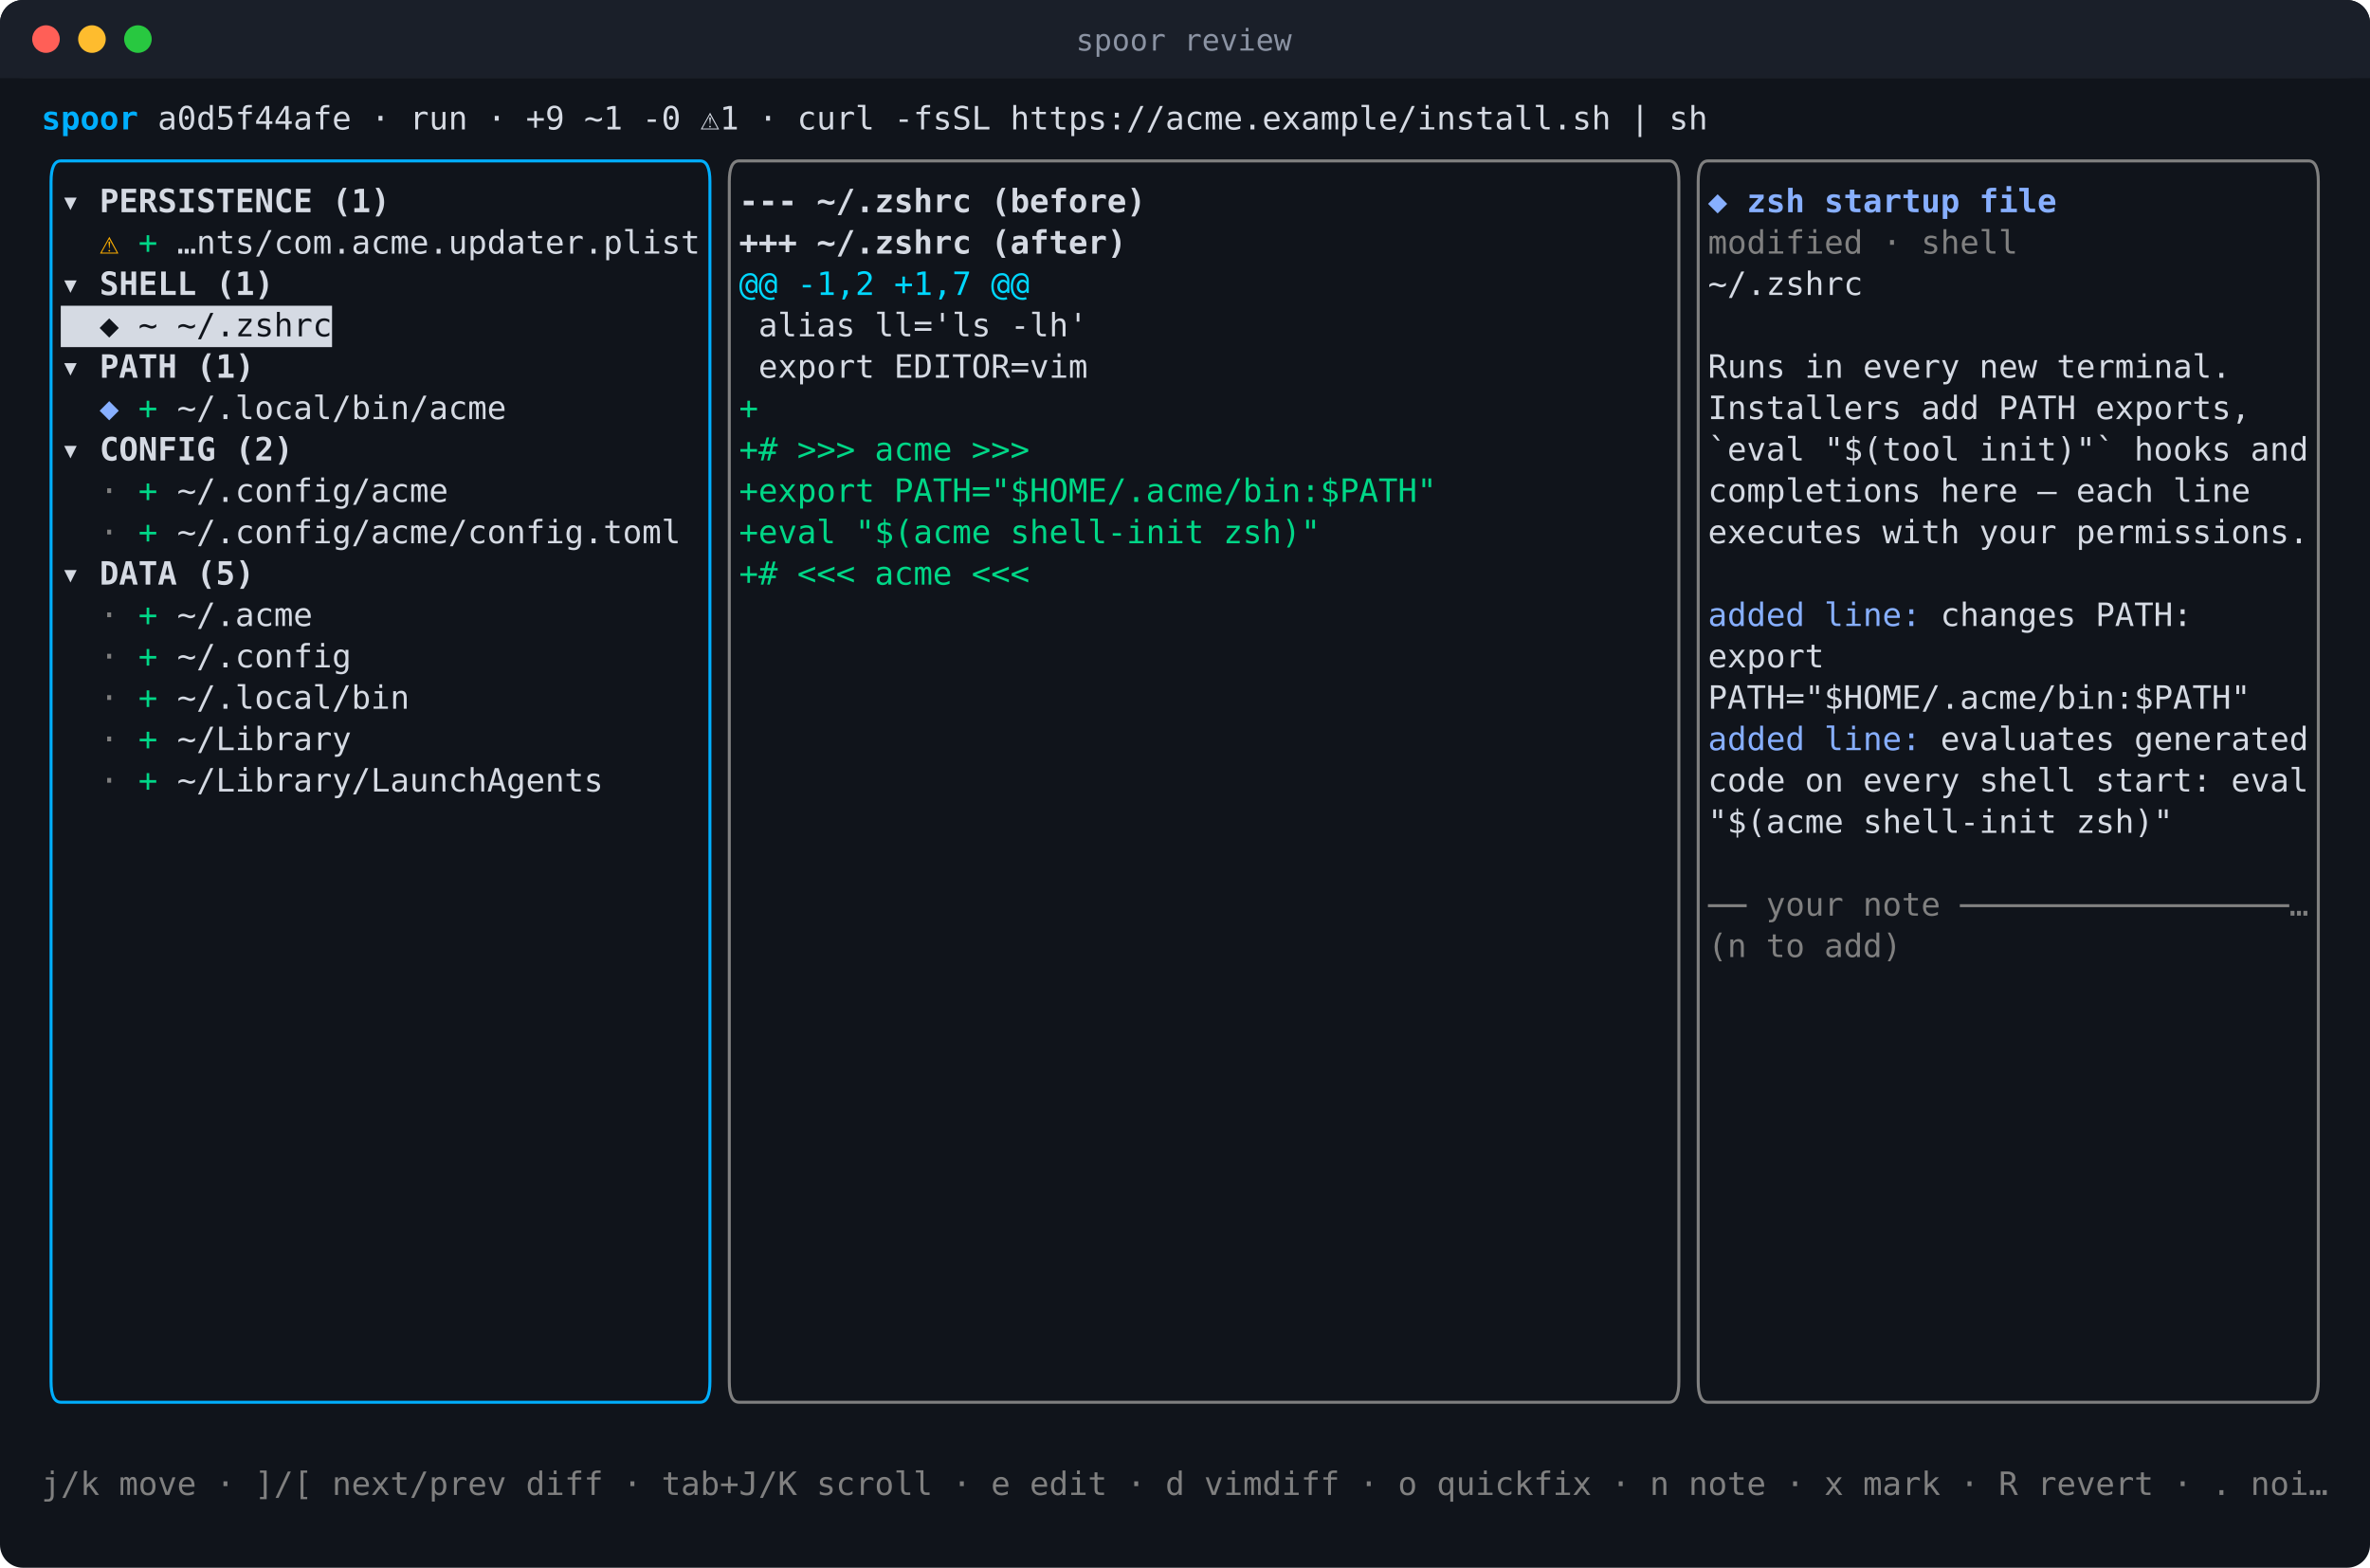
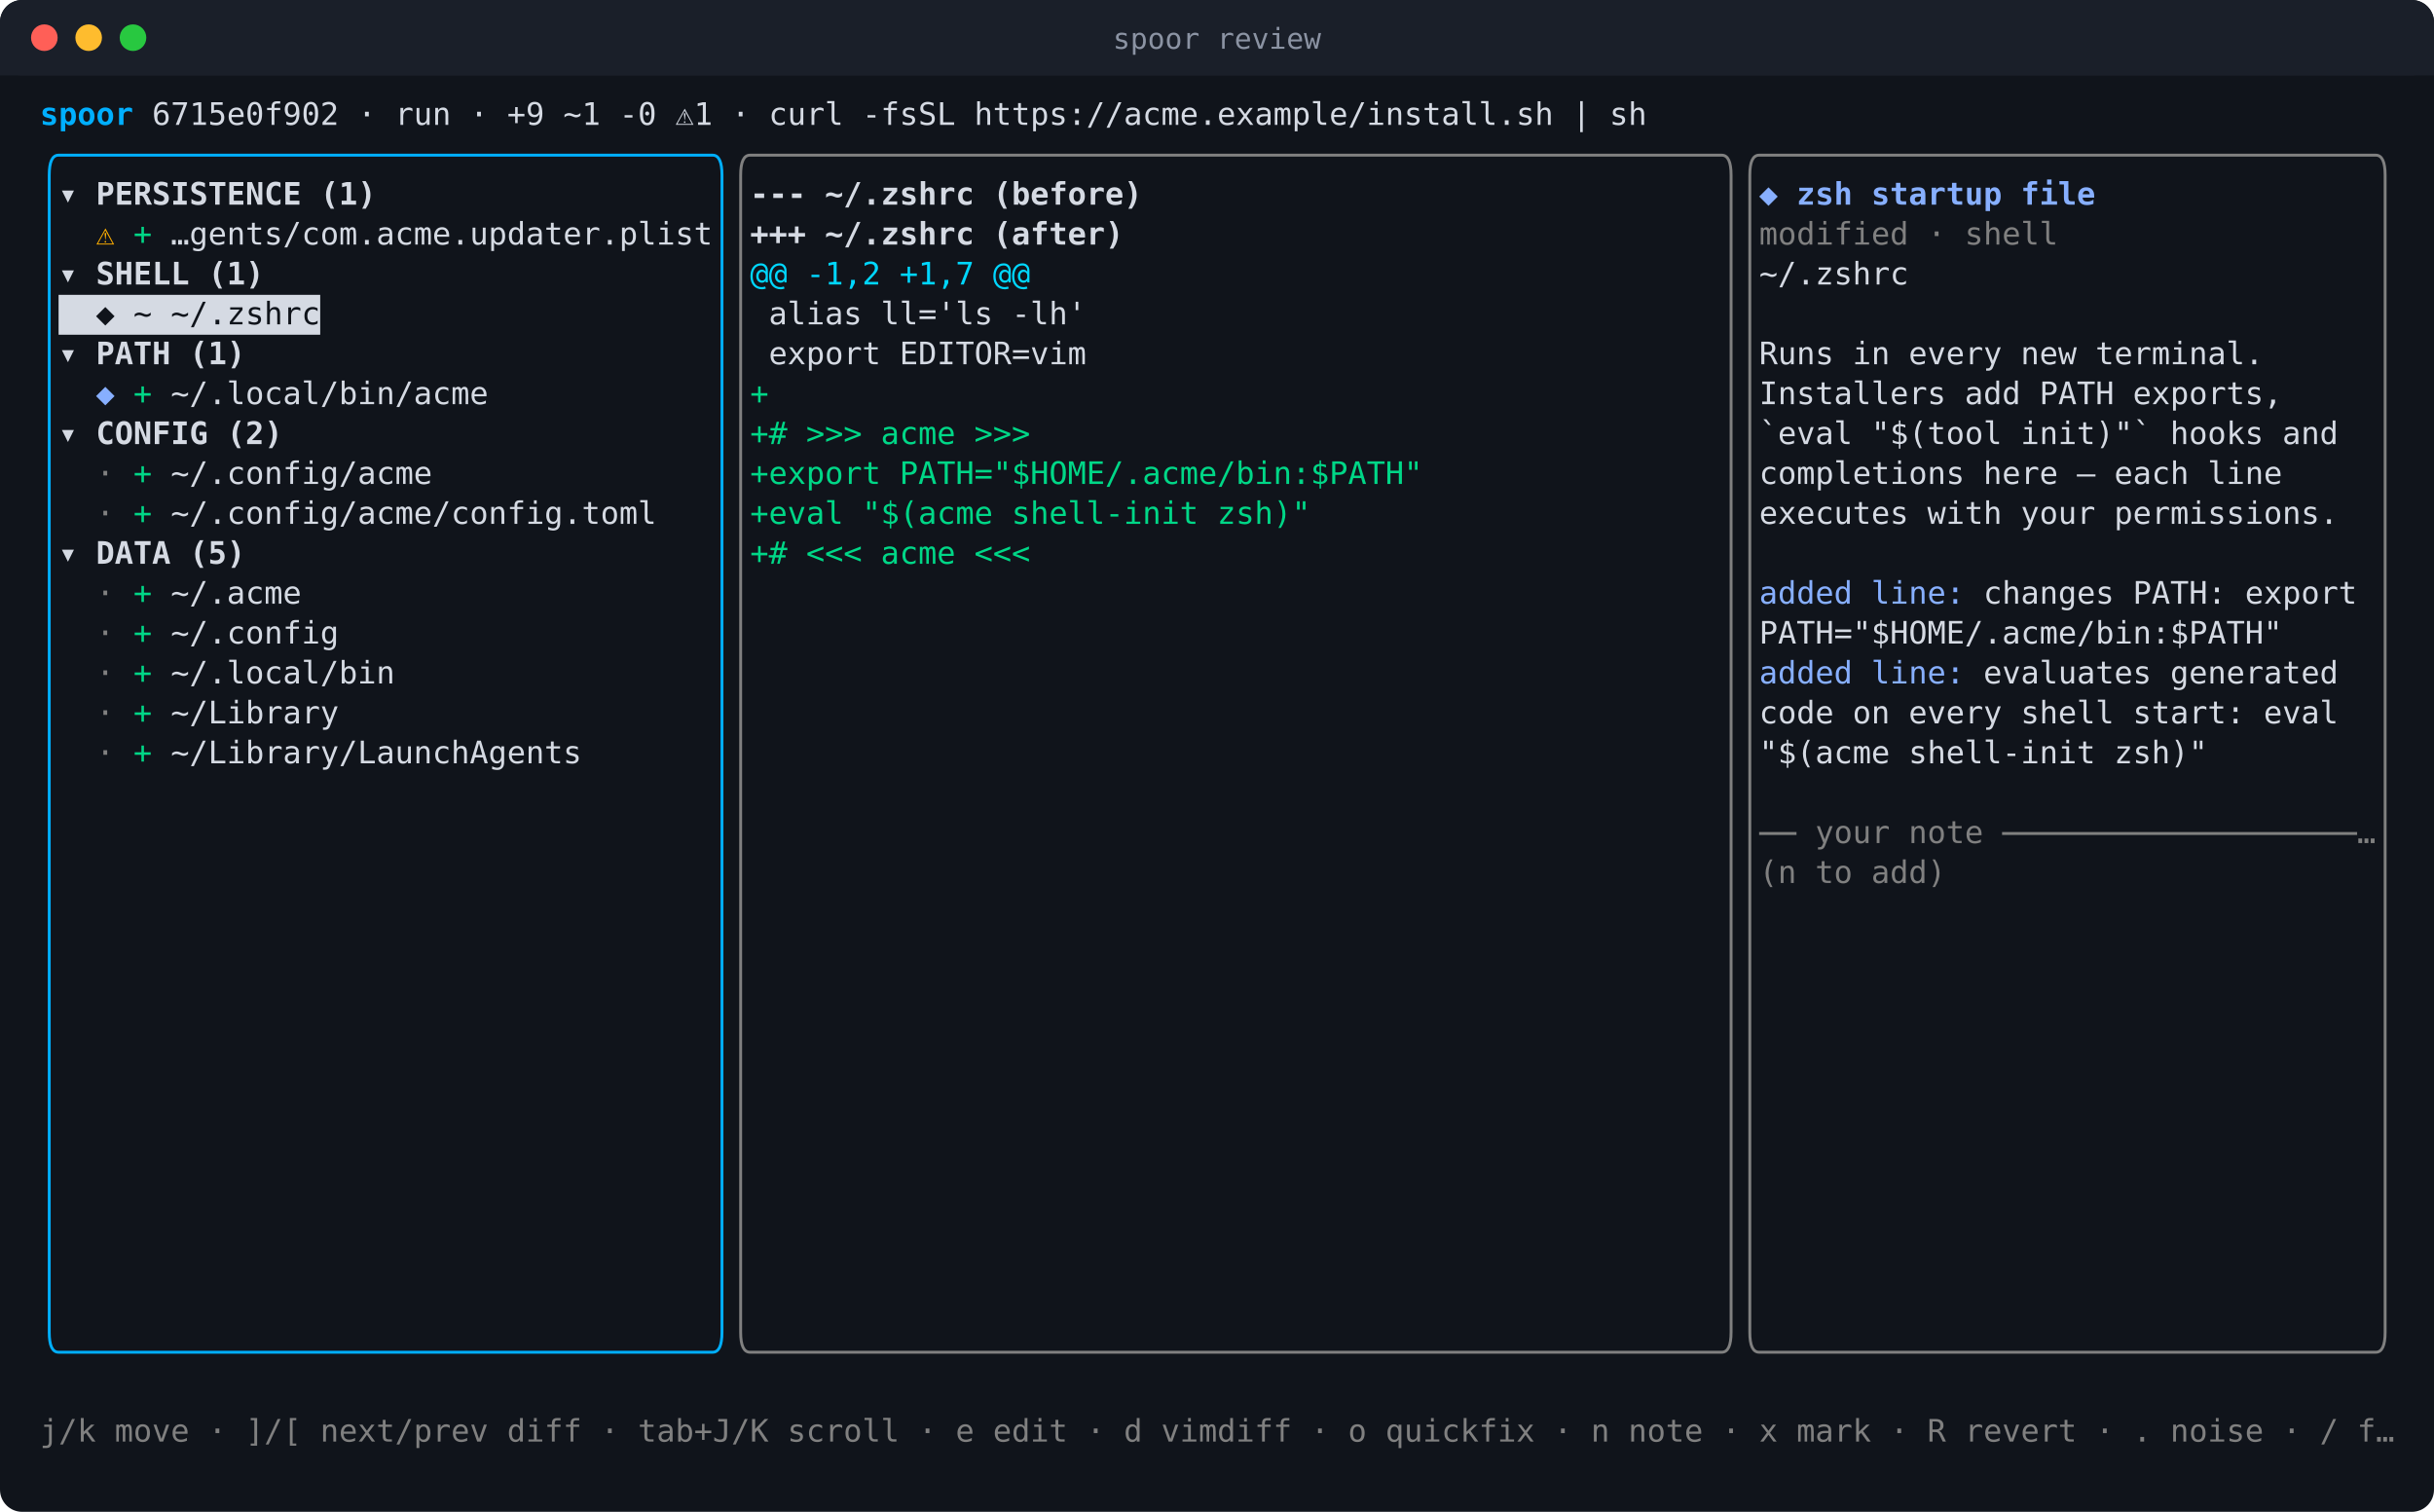
- <svg xmlns="http://www.w3.org/2000/svg" width="1031" height="682" viewBox="0 0 1031 682" font-family="'SF Mono', Menlo, Consolas, 'DejaVu Sans Mono', 'Liberation Mono', monospace" font-size="14">
-   <rect width="1031" height="682" rx="10" fill="#10141b" />
-   <rect width="1031" height="34" rx="10" fill="#1a1f29" />
-   <rect y="24" width="1031" height="10" fill="#1a1f29" />
+ <svg xmlns="http://www.w3.org/2000/svg" width="1098" height="682" viewBox="0 0 1098 682" font-family="'SF Mono', Menlo, Consolas, 'DejaVu Sans Mono', 'Liberation Mono', monospace" font-size="14">
+   <rect width="1098" height="682" rx="10" fill="#10141b" />
+   <rect width="1098" height="34" rx="10" fill="#1a1f29" />
+   <rect y="24" width="1098" height="10" fill="#1a1f29" />
  <circle cx="20" cy="17" r="6" fill="#ff5f57" />
  <circle cx="40" cy="17" r="6" fill="#febc2e" />
  <circle cx="60" cy="17" r="6" fill="#28c840" />
-   <text x="515" y="22" fill="#8b93a3" text-anchor="middle" font-size="13">spoor review</text>
+   <text x="549" y="22" fill="#8b93a3" text-anchor="middle" font-size="13">spoor review</text>
  <text x="18.00" y="56.32" fill="#00afff" font-weight="700" xml:space="preserve">spoor</text>
-   <text x="60.15" y="56.32" fill="#d5dae3" xml:space="preserve"> a0d5f44afe </text>
+   <text x="60.15" y="56.32" fill="#d5dae3" xml:space="preserve"> 6715e0f902 </text>
  <text x="161.31" y="56.32" fill="#d5dae3" textLength="8.43" lengthAdjust="spacingAndGlyphs" xml:space="preserve">·</text>
  <text x="169.74" y="56.32" fill="#d5dae3" xml:space="preserve"> run </text>
  <text x="211.89" y="56.32" fill="#d5dae3" textLength="8.43" lengthAdjust="spacingAndGlyphs" xml:space="preserve">·</text>
  <text x="220.32" y="56.32" fill="#d5dae3" xml:space="preserve"> +9 ~1 -0 </text>
  <text x="304.62" y="56.32" fill="#d5dae3" textLength="8.43" lengthAdjust="spacingAndGlyphs" xml:space="preserve">⚠</text>
  <text x="313.05" y="56.32" fill="#d5dae3" xml:space="preserve">1 </text>
  <text x="329.91" y="56.32" fill="#d5dae3" textLength="8.43" lengthAdjust="spacingAndGlyphs" xml:space="preserve">·</text>
  <text x="338.34" y="56.32" fill="#d5dae3" xml:space="preserve"> curl -fsSL https://acme.example/install.sh | sh</text>
  <text x="26.43" y="92.32" fill="#d5dae3" font-weight="700" textLength="8.43" lengthAdjust="spacingAndGlyphs" xml:space="preserve">▾</text>
  <text x="34.86" y="92.32" fill="#d5dae3" font-weight="700" xml:space="preserve"> PERSISTENCE (1)</text>
-   <text x="321.48" y="92.32" fill="#d5dae3" font-weight="700" xml:space="preserve">--- ~/.zshrc (before)</text>
-   <text x="742.98" y="92.32" fill="#87afff" font-weight="700" textLength="8.43" lengthAdjust="spacingAndGlyphs" xml:space="preserve">◆</text>
-   <text x="751.41" y="92.32" fill="#87afff" font-weight="700" xml:space="preserve"> zsh startup file</text>
+   <text x="338.34" y="92.32" fill="#d5dae3" font-weight="700" xml:space="preserve">--- ~/.zshrc (before)</text>
+   <text x="793.56" y="92.32" fill="#87afff" font-weight="700" textLength="8.43" lengthAdjust="spacingAndGlyphs" xml:space="preserve">◆</text>
+   <text x="801.99" y="92.32" fill="#87afff" font-weight="700" xml:space="preserve"> zsh startup file</text>
  <text x="43.29" y="110.32" fill="#ffaf00" textLength="8.43" lengthAdjust="spacingAndGlyphs" xml:space="preserve">⚠</text>
  <text x="60.15" y="110.32" fill="#00d787" xml:space="preserve">+</text>
  <text x="77.01" y="110.32" fill="#d5dae3" textLength="8.43" lengthAdjust="spacingAndGlyphs" xml:space="preserve">…</text>
-   <text x="85.44" y="110.32" fill="#d5dae3" xml:space="preserve">nts/com.acme.updater.plist</text>
-   <text x="321.48" y="110.32" fill="#d5dae3" font-weight="700" xml:space="preserve">+++ ~/.zshrc (after)</text>
-   <text x="742.98" y="110.32" fill="#808080" xml:space="preserve">modified </text>
-   <text x="818.85" y="110.32" fill="#808080" textLength="8.43" lengthAdjust="spacingAndGlyphs" xml:space="preserve">·</text>
-   <text x="827.28" y="110.32" fill="#808080" xml:space="preserve"> shell</text>
+   <text x="85.44" y="110.32" fill="#d5dae3" xml:space="preserve">gents/com.acme.updater.plist</text>
+   <text x="338.34" y="110.32" fill="#d5dae3" font-weight="700" xml:space="preserve">+++ ~/.zshrc (after)</text>
+   <text x="793.56" y="110.32" fill="#808080" xml:space="preserve">modified </text>
+   <text x="869.43" y="110.32" fill="#808080" textLength="8.43" lengthAdjust="spacingAndGlyphs" xml:space="preserve">·</text>
+   <text x="877.86" y="110.32" fill="#808080" xml:space="preserve"> shell</text>
  <text x="26.43" y="128.32" fill="#d5dae3" font-weight="700" textLength="8.43" lengthAdjust="spacingAndGlyphs" xml:space="preserve">▾</text>
  <text x="34.86" y="128.32" fill="#d5dae3" font-weight="700" xml:space="preserve"> SHELL (1)</text>
-   <text x="321.48" y="128.32" fill="#00d7ff" xml:space="preserve">@@ -1,2 +1,7 @@</text>
-   <text x="742.98" y="128.32" fill="#d5dae3" xml:space="preserve">~/.zshrc                       </text>
+   <text x="338.34" y="128.32" fill="#00d7ff" xml:space="preserve">@@ -1,2 +1,7 @@</text>
+   <text x="793.56" y="128.32" fill="#d5dae3" xml:space="preserve">~/.zshrc                         </text>
  <rect x="26.43" y="133.00" width="118.02" height="18" fill="#d5dae3" />
  <text x="43.29" y="146.32" fill="#10141b" textLength="8.43" lengthAdjust="spacingAndGlyphs" xml:space="preserve">◆</text>
  <text x="51.72" y="146.32" fill="#10141b" xml:space="preserve"> ~ ~/.zshrc</text>
-   <text x="321.48" y="146.32" fill="#d5dae3" xml:space="preserve"> alias ll='ls -lh'                              </text>
+   <text x="338.34" y="146.32" fill="#d5dae3" xml:space="preserve"> alias ll='ls -lh'                                  </text>
  <text x="26.43" y="164.32" fill="#d5dae3" font-weight="700" textLength="8.43" lengthAdjust="spacingAndGlyphs" xml:space="preserve">▾</text>
  <text x="34.86" y="164.32" fill="#d5dae3" font-weight="700" xml:space="preserve"> PATH (1)</text>
-   <text x="321.48" y="164.32" fill="#d5dae3" xml:space="preserve"> export EDITOR=vim                              </text>
-   <text x="742.98" y="164.32" fill="#d5dae3" xml:space="preserve">Runs in every new terminal.    </text>
+   <text x="338.34" y="164.32" fill="#d5dae3" xml:space="preserve"> export EDITOR=vim                                  </text>
+   <text x="793.56" y="164.32" fill="#d5dae3" xml:space="preserve">Runs in every new terminal.      </text>
  <text x="43.29" y="182.32" fill="#87afff" textLength="8.43" lengthAdjust="spacingAndGlyphs" xml:space="preserve">◆</text>
  <text x="60.15" y="182.32" fill="#00d787" xml:space="preserve">+</text>
-   <text x="68.58" y="182.32" fill="#d5dae3" xml:space="preserve"> ~/.local/bin/acme          </text>
-   <text x="321.48" y="182.32" fill="#00d787" xml:space="preserve">+</text>
-   <text x="742.98" y="182.32" fill="#d5dae3" xml:space="preserve">Installers add PATH exports,   </text>
+   <text x="68.58" y="182.32" fill="#d5dae3" xml:space="preserve"> ~/.local/bin/acme            </text>
+   <text x="338.34" y="182.32" fill="#00d787" xml:space="preserve">+</text>
+   <text x="793.56" y="182.32" fill="#d5dae3" xml:space="preserve">Installers add PATH exports,     </text>
  <text x="26.43" y="200.32" fill="#d5dae3" font-weight="700" textLength="8.43" lengthAdjust="spacingAndGlyphs" xml:space="preserve">▾</text>
  <text x="34.86" y="200.32" fill="#d5dae3" font-weight="700" xml:space="preserve"> CONFIG (2)</text>
-   <text x="321.48" y="200.32" fill="#00d787" xml:space="preserve">+# &gt;&gt;&gt; acme &gt;&gt;&gt;</text>
-   <text x="742.98" y="200.32" fill="#d5dae3" xml:space="preserve">`eval "$(tool init)"` hooks and</text>
+   <text x="338.34" y="200.32" fill="#00d787" xml:space="preserve">+# &gt;&gt;&gt; acme &gt;&gt;&gt;</text>
+   <text x="793.56" y="200.32" fill="#d5dae3" xml:space="preserve">`eval "$(tool init)"` hooks and  </text>
  <text x="43.29" y="218.32" fill="#808080" textLength="8.43" lengthAdjust="spacingAndGlyphs" xml:space="preserve">·</text>
  <text x="60.15" y="218.32" fill="#00d787" xml:space="preserve">+</text>
-   <text x="68.58" y="218.32" fill="#d5dae3" xml:space="preserve"> ~/.config/acme             </text>
-   <text x="321.48" y="218.32" fill="#00d787" xml:space="preserve">+export PATH="$HOME/.acme/bin:$PATH"</text>
-   <text x="742.98" y="218.32" fill="#d5dae3" xml:space="preserve">completions here </text>
-   <text x="886.29" y="218.32" fill="#d5dae3" textLength="8.43" lengthAdjust="spacingAndGlyphs" xml:space="preserve">—</text>
-   <text x="894.72" y="218.32" fill="#d5dae3" xml:space="preserve"> each line   </text>
+   <text x="68.58" y="218.32" fill="#d5dae3" xml:space="preserve"> ~/.config/acme               </text>
+   <text x="338.34" y="218.32" fill="#00d787" xml:space="preserve">+export PATH="$HOME/.acme/bin:$PATH"</text>
+   <text x="793.56" y="218.32" fill="#d5dae3" xml:space="preserve">completions here </text>
+   <text x="936.87" y="218.32" fill="#d5dae3" textLength="8.43" lengthAdjust="spacingAndGlyphs" xml:space="preserve">—</text>
+   <text x="945.30" y="218.32" fill="#d5dae3" xml:space="preserve"> each line     </text>
  <text x="43.29" y="236.32" fill="#808080" textLength="8.43" lengthAdjust="spacingAndGlyphs" xml:space="preserve">·</text>
  <text x="60.15" y="236.32" fill="#00d787" xml:space="preserve">+</text>
-   <text x="68.58" y="236.32" fill="#d5dae3" xml:space="preserve"> ~/.config/acme/config.toml </text>
-   <text x="321.48" y="236.32" fill="#00d787" xml:space="preserve">+eval "$(acme shell-init zsh)"</text>
-   <text x="742.98" y="236.32" fill="#d5dae3" xml:space="preserve">executes with your permissions.</text>
+   <text x="68.58" y="236.32" fill="#d5dae3" xml:space="preserve"> ~/.config/acme/config.toml   </text>
+   <text x="338.34" y="236.32" fill="#00d787" xml:space="preserve">+eval "$(acme shell-init zsh)"</text>
+   <text x="793.56" y="236.32" fill="#d5dae3" xml:space="preserve">executes with your permissions.  </text>
  <text x="26.43" y="254.32" fill="#d5dae3" font-weight="700" textLength="8.43" lengthAdjust="spacingAndGlyphs" xml:space="preserve">▾</text>
  <text x="34.86" y="254.32" fill="#d5dae3" font-weight="700" xml:space="preserve"> DATA (5)</text>
-   <text x="321.48" y="254.32" fill="#00d787" xml:space="preserve">+# &lt;&lt;&lt; acme &lt;&lt;&lt;</text>
+   <text x="338.34" y="254.32" fill="#00d787" xml:space="preserve">+# &lt;&lt;&lt; acme &lt;&lt;&lt;</text>
  <text x="43.29" y="272.32" fill="#808080" textLength="8.43" lengthAdjust="spacingAndGlyphs" xml:space="preserve">·</text>
  <text x="60.15" y="272.32" fill="#00d787" xml:space="preserve">+</text>
-   <text x="68.58" y="272.32" fill="#d5dae3" xml:space="preserve"> ~/.acme                    </text>
-   <text x="742.98" y="272.32" fill="#87afff" xml:space="preserve">added line:</text>
-   <text x="835.71" y="272.32" fill="#d5dae3" xml:space="preserve"> changes PATH:      </text>
+   <text x="68.58" y="272.32" fill="#d5dae3" xml:space="preserve"> ~/.acme                      </text>
+   <text x="793.56" y="272.32" fill="#87afff" xml:space="preserve">added line:</text>
+   <text x="886.29" y="272.32" fill="#d5dae3" xml:space="preserve"> changes PATH: export </text>
  <text x="43.29" y="290.32" fill="#808080" textLength="8.43" lengthAdjust="spacingAndGlyphs" xml:space="preserve">·</text>
  <text x="60.15" y="290.32" fill="#00d787" xml:space="preserve">+</text>
-   <text x="68.58" y="290.32" fill="#d5dae3" xml:space="preserve"> ~/.config                  </text>
-   <text x="742.98" y="290.32" fill="#d5dae3" xml:space="preserve">export                         </text>
+   <text x="68.58" y="290.32" fill="#d5dae3" xml:space="preserve"> ~/.config                    </text>
+   <text x="793.56" y="290.32" fill="#d5dae3" xml:space="preserve">PATH="$HOME/.acme/bin:$PATH"     </text>
  <text x="43.29" y="308.32" fill="#808080" textLength="8.43" lengthAdjust="spacingAndGlyphs" xml:space="preserve">·</text>
  <text x="60.15" y="308.32" fill="#00d787" xml:space="preserve">+</text>
-   <text x="68.58" y="308.32" fill="#d5dae3" xml:space="preserve"> ~/.local/bin               </text>
-   <text x="742.98" y="308.32" fill="#d5dae3" xml:space="preserve">PATH="$HOME/.acme/bin:$PATH"   </text>
+   <text x="68.58" y="308.32" fill="#d5dae3" xml:space="preserve"> ~/.local/bin                 </text>
+   <text x="793.56" y="308.32" fill="#87afff" xml:space="preserve">added line:</text>
+   <text x="886.29" y="308.32" fill="#d5dae3" xml:space="preserve"> evaluates generated  </text>
  <text x="43.29" y="326.32" fill="#808080" textLength="8.43" lengthAdjust="spacingAndGlyphs" xml:space="preserve">·</text>
  <text x="60.15" y="326.32" fill="#00d787" xml:space="preserve">+</text>
-   <text x="68.58" y="326.32" fill="#d5dae3" xml:space="preserve"> ~/Library                  </text>
-   <text x="742.98" y="326.32" fill="#87afff" xml:space="preserve">added line:</text>
-   <text x="835.71" y="326.32" fill="#d5dae3" xml:space="preserve"> evaluates generated</text>
+   <text x="68.58" y="326.32" fill="#d5dae3" xml:space="preserve"> ~/Library                    </text>
+   <text x="793.56" y="326.32" fill="#d5dae3" xml:space="preserve">code on every shell start: eval  </text>
  <text x="43.29" y="344.32" fill="#808080" textLength="8.43" lengthAdjust="spacingAndGlyphs" xml:space="preserve">·</text>
  <text x="60.15" y="344.32" fill="#00d787" xml:space="preserve">+</text>
-   <text x="68.58" y="344.32" fill="#d5dae3" xml:space="preserve"> ~/Library/LaunchAgents     </text>
-   <text x="742.98" y="344.32" fill="#d5dae3" xml:space="preserve">code on every shell start: eval</text>
-   <text x="742.98" y="362.32" fill="#d5dae3" xml:space="preserve">"$(acme shell-init zsh)"       </text>
-   <text x="759.84" y="398.32" fill="#808080" xml:space="preserve"> your note </text>
-   <text x="995.88" y="398.32" fill="#808080" textLength="8.43" lengthAdjust="spacingAndGlyphs" xml:space="preserve">…</text>
-   <text x="742.98" y="416.32" fill="#808080" xml:space="preserve">(n to add)</text>
+   <text x="68.58" y="344.32" fill="#d5dae3" xml:space="preserve"> ~/Library/LaunchAgents       </text>
+   <text x="793.56" y="344.32" fill="#d5dae3" xml:space="preserve">"$(acme shell-init zsh)"         </text>
+   <text x="810.42" y="380.32" fill="#808080" xml:space="preserve"> your note </text>
+   <text x="1063.32" y="380.32" fill="#808080" textLength="8.43" lengthAdjust="spacingAndGlyphs" xml:space="preserve">…</text>
+   <text x="793.56" y="398.32" fill="#808080" xml:space="preserve">(n to add)</text>
  <text x="18.00" y="650.32" fill="#808080" xml:space="preserve">j/k move </text>
  <text x="93.87" y="650.32" fill="#808080" textLength="8.43" lengthAdjust="spacingAndGlyphs" xml:space="preserve">·</text>
  <text x="102.30" y="650.32" fill="#808080" xml:space="preserve"> ]/[ next/prev diff </text>
  <text x="270.90" y="650.32" fill="#808080" textLength="8.43" lengthAdjust="spacingAndGlyphs" xml:space="preserve">·</text>
  <text x="279.33" y="650.32" fill="#808080" xml:space="preserve"> tab+J/K scroll </text>
  <text x="414.21" y="650.32" fill="#808080" textLength="8.43" lengthAdjust="spacingAndGlyphs" xml:space="preserve">·</text>
  <text x="422.64" y="650.32" fill="#808080" xml:space="preserve"> e edit </text>
  <text x="490.08" y="650.32" fill="#808080" textLength="8.43" lengthAdjust="spacingAndGlyphs" xml:space="preserve">·</text>
  <text x="498.51" y="650.32" fill="#808080" xml:space="preserve"> d vimdiff </text>
  <text x="591.24" y="650.32" fill="#808080" textLength="8.43" lengthAdjust="spacingAndGlyphs" xml:space="preserve">·</text>
  <text x="599.67" y="650.32" fill="#808080" xml:space="preserve"> o quickfix </text>
  <text x="700.83" y="650.32" fill="#808080" textLength="8.43" lengthAdjust="spacingAndGlyphs" xml:space="preserve">·</text>
  <text x="709.26" y="650.32" fill="#808080" xml:space="preserve"> n note </text>
  <text x="776.70" y="650.32" fill="#808080" textLength="8.43" lengthAdjust="spacingAndGlyphs" xml:space="preserve">·</text>
  <text x="785.13" y="650.32" fill="#808080" xml:space="preserve"> x mark </text>
  <text x="852.57" y="650.32" fill="#808080" textLength="8.43" lengthAdjust="spacingAndGlyphs" xml:space="preserve">·</text>
  <text x="861.00" y="650.32" fill="#808080" xml:space="preserve"> R revert </text>
  <text x="945.30" y="650.32" fill="#808080" textLength="8.43" lengthAdjust="spacingAndGlyphs" xml:space="preserve">·</text>
-   <text x="953.73" y="650.32" fill="#808080" xml:space="preserve"> . noi</text>
-   <text x="1004.31" y="650.32" fill="#808080" textLength="8.43" lengthAdjust="spacingAndGlyphs" xml:space="preserve">…</text>
-   <path d="M26.43 70.00Q22.21 70.00 22.21 79.00M26.43 70.00H34.86M34.86 70.00H43.29M43.29 70.00H51.72M51.72 70.00H60.15M60.15 70.00H68.58M68.58 70.00H77.01M77.01 70.00H85.44M85.44 70.00H93.87M93.87 70.00H102.30M102.30 70.00H110.73M110.73 70.00H119.16M119.16 70.00H127.59M127.59 70.00H136.02M136.02 70.00H144.45M144.45 70.00H152.88M152.88 70.00H161.31M161.31 70.00H169.74M169.74 70.00H178.17M178.17 70.00H186.60M186.60 70.00H195.03M195.03 70.00H203.46M203.46 70.00H211.89M211.89 70.00H220.32M220.32 70.00H228.75M228.75 70.00H237.18M237.18 70.00H245.61M245.61 70.00H254.04M254.04 70.00H262.47M262.47 70.00H270.90M270.90 70.00H279.33M279.33 70.00H287.76M287.76 70.00H296.19M296.19 70.00H304.62M304.62 70.00Q308.83 70.00 308.83 79.00M22.21 79.00V97.00M308.83 79.00V97.00M22.21 97.00V115.00M308.83 97.00V115.00M22.21 115.00V133.00M308.83 115.00V133.00M22.21 133.00V151.00M308.83 133.00V151.00M22.21 151.00V169.00M308.83 151.00V169.00M22.21 169.00V187.00M308.83 169.00V187.00M22.21 187.00V205.00M308.83 187.00V205.00M22.21 205.00V223.00M308.83 205.00V223.00M22.21 223.00V241.00M308.83 223.00V241.00M22.21 241.00V259.00M308.83 241.00V259.00M22.21 259.00V277.00M308.83 259.00V277.00M22.21 277.00V295.00M308.83 277.00V295.00M22.21 295.00V313.00M308.83 295.00V313.00M22.21 313.00V331.00M308.83 313.00V331.00M22.21 331.00V349.00M308.83 331.00V349.00M22.21 349.00V367.00M308.83 349.00V367.00M22.21 367.00V385.00M308.83 367.00V385.00M22.21 385.00V403.00M308.83 385.00V403.00M22.21 403.00V421.00M308.83 403.00V421.00M22.21 421.00V439.00M308.83 421.00V439.00M22.21 439.00V457.00M308.83 439.00V457.00M22.21 457.00V475.00M308.83 457.00V475.00M22.21 475.00V493.00M308.83 475.00V493.00M22.21 493.00V511.00M308.83 493.00V511.00M22.21 511.00V529.00M308.83 511.00V529.00M22.21 529.00V547.00M308.83 529.00V547.00M22.21 547.00V565.00M308.83 547.00V565.00M22.21 565.00V583.00M308.83 565.00V583.00M22.21 583.00V601.00M308.83 583.00V601.00M22.21 601.00Q22.21 610.00 26.43 610.00M26.43 610.00H34.86M34.86 610.00H43.29M43.29 610.00H51.72M51.72 610.00H60.15M60.15 610.00H68.58M68.58 610.00H77.01M77.01 610.00H85.44M85.44 610.00H93.87M93.87 610.00H102.30M102.30 610.00H110.73M110.73 610.00H119.16M119.16 610.00H127.59M127.59 610.00H136.02M136.02 610.00H144.45M144.45 610.00H152.88M152.88 610.00H161.31M161.31 610.00H169.74M169.74 610.00H178.17M178.17 610.00H186.60M186.60 610.00H195.03M195.03 610.00H203.46M203.46 610.00H211.89M211.89 610.00H220.32M220.32 610.00H228.75M228.75 610.00H237.18M237.18 610.00H245.61M245.61 610.00H254.04M254.04 610.00H262.47M262.47 610.00H270.90M270.90 610.00H279.33M279.33 610.00H287.76M287.76 610.00H296.19M296.19 610.00H304.62M308.83 601.00Q308.83 610.00 304.62 610.00" stroke="#00afff" stroke-width="1.3" fill="none" />
-   <path d="M321.48 70.00Q317.26 70.00 317.26 79.00M321.48 70.00H329.91M329.91 70.00H338.34M338.34 70.00H346.77M346.77 70.00H355.20M355.20 70.00H363.63M363.63 70.00H372.06M372.06 70.00H380.49M380.49 70.00H388.92M388.92 70.00H397.35M397.35 70.00H405.78M405.78 70.00H414.21M414.21 70.00H422.64M422.64 70.00H431.07M431.07 70.00H439.50M439.50 70.00H447.93M447.93 70.00H456.36M456.36 70.00H464.79M464.79 70.00H473.22M473.22 70.00H481.65M481.65 70.00H490.08M490.08 70.00H498.51M498.51 70.00H506.94M506.94 70.00H515.37M515.37 70.00H523.80M523.80 70.00H532.23M532.23 70.00H540.66M540.66 70.00H549.09M549.09 70.00H557.52M557.52 70.00H565.95M565.95 70.00H574.38M574.38 70.00H582.81M582.81 70.00H591.24M591.24 70.00H599.67M599.67 70.00H608.10M608.10 70.00H616.53M616.53 70.00H624.96M624.96 70.00H633.39M633.39 70.00H641.82M641.82 70.00H650.25M650.25 70.00H658.68M658.68 70.00H667.11M667.11 70.00H675.54M675.54 70.00H683.97M683.97 70.00H692.40M692.40 70.00H700.83M700.83 70.00H709.26M709.26 70.00H717.69M717.69 70.00H726.12M726.12 70.00Q730.34 70.00 730.34 79.00M742.98 70.00Q738.76 70.00 738.76 79.00M742.98 70.00H751.41M751.41 70.00H759.84M759.84 70.00H768.27M768.27 70.00H776.70M776.70 70.00H785.13M785.13 70.00H793.56M793.56 70.00H801.99M801.99 70.00H810.42M810.42 70.00H818.85M818.85 70.00H827.28M827.28 70.00H835.71M835.71 70.00H844.14M844.14 70.00H852.57M852.57 70.00H861.00M861.00 70.00H869.43M869.43 70.00H877.86M877.86 70.00H886.29M886.29 70.00H894.72M894.72 70.00H903.15M903.15 70.00H911.58M911.58 70.00H920.01M920.01 70.00H928.44M928.44 70.00H936.87M936.87 70.00H945.30M945.30 70.00H953.73M953.73 70.00H962.16M962.16 70.00H970.59M970.59 70.00H979.02M979.02 70.00H987.45M987.45 70.00H995.88M995.88 70.00H1004.31M1004.31 70.00Q1008.52 70.00 1008.52 79.00M317.26 79.00V97.00M730.34 79.00V97.00M738.76 79.00V97.00M1008.52 79.00V97.00M317.26 97.00V115.00M730.34 97.00V115.00M738.76 97.00V115.00M1008.52 97.00V115.00M317.26 115.00V133.00M730.34 115.00V133.00M738.76 115.00V133.00M1008.52 115.00V133.00M317.26 133.00V151.00M730.34 133.00V151.00M738.76 133.00V151.00M1008.52 133.00V151.00M317.26 151.00V169.00M730.34 151.00V169.00M738.76 151.00V169.00M1008.52 151.00V169.00M317.26 169.00V187.00M730.34 169.00V187.00M738.76 169.00V187.00M1008.52 169.00V187.00M317.26 187.00V205.00M730.34 187.00V205.00M738.76 187.00V205.00M1008.52 187.00V205.00M317.26 205.00V223.00M730.34 205.00V223.00M738.76 205.00V223.00M1008.52 205.00V223.00M317.26 223.00V241.00M730.34 223.00V241.00M738.76 223.00V241.00M1008.52 223.00V241.00M317.26 241.00V259.00M730.34 241.00V259.00M738.76 241.00V259.00M1008.52 241.00V259.00M317.26 259.00V277.00M730.34 259.00V277.00M738.76 259.00V277.00M1008.52 259.00V277.00M317.26 277.00V295.00M730.34 277.00V295.00M738.76 277.00V295.00M1008.52 277.00V295.00M317.26 295.00V313.00M730.34 295.00V313.00M738.76 295.00V313.00M1008.52 295.00V313.00M317.26 313.00V331.00M730.34 313.00V331.00M738.76 313.00V331.00M1008.52 313.00V331.00M317.26 331.00V349.00M730.34 331.00V349.00M738.76 331.00V349.00M1008.52 331.00V349.00M317.26 349.00V367.00M730.34 349.00V367.00M738.76 349.00V367.00M1008.52 349.00V367.00M317.26 367.00V385.00M730.34 367.00V385.00M738.76 367.00V385.00M1008.52 367.00V385.00M317.26 385.00V403.00M730.34 385.00V403.00M738.76 385.00V403.00M742.98 394.00H751.41M751.41 394.00H759.84M852.57 394.00H861.00M861.00 394.00H869.43M869.43 394.00H877.86M877.86 394.00H886.29M886.29 394.00H894.72M894.72 394.00H903.15M903.15 394.00H911.58M911.58 394.00H920.01M920.01 394.00H928.44M928.44 394.00H936.87M936.87 394.00H945.30M945.30 394.00H953.73M953.73 394.00H962.16M962.16 394.00H970.59M970.59 394.00H979.02M979.02 394.00H987.45M987.45 394.00H995.88M1008.52 385.00V403.00M317.26 403.00V421.00M730.34 403.00V421.00M738.76 403.00V421.00M1008.52 403.00V421.00M317.26 421.00V439.00M730.34 421.00V439.00M738.76 421.00V439.00M1008.52 421.00V439.00M317.26 439.00V457.00M730.34 439.00V457.00M738.76 439.00V457.00M1008.52 439.00V457.00M317.26 457.00V475.00M730.34 457.00V475.00M738.76 457.00V475.00M1008.52 457.00V475.00M317.26 475.00V493.00M730.34 475.00V493.00M738.76 475.00V493.00M1008.52 475.00V493.00M317.26 493.00V511.00M730.34 493.00V511.00M738.76 493.00V511.00M1008.52 493.00V511.00M317.26 511.00V529.00M730.34 511.00V529.00M738.76 511.00V529.00M1008.52 511.00V529.00M317.26 529.00V547.00M730.34 529.00V547.00M738.76 529.00V547.00M1008.52 529.00V547.00M317.26 547.00V565.00M730.34 547.00V565.00M738.76 547.00V565.00M1008.52 547.00V565.00M317.26 565.00V583.00M730.34 565.00V583.00M738.76 565.00V583.00M1008.52 565.00V583.00M317.26 583.00V601.00M730.34 583.00V601.00M738.76 583.00V601.00M1008.52 583.00V601.00M317.26 601.00Q317.26 610.00 321.48 610.00M321.48 610.00H329.91M329.91 610.00H338.34M338.34 610.00H346.77M346.77 610.00H355.20M355.20 610.00H363.63M363.63 610.00H372.06M372.06 610.00H380.49M380.49 610.00H388.92M388.92 610.00H397.35M397.35 610.00H405.78M405.78 610.00H414.21M414.21 610.00H422.64M422.64 610.00H431.07M431.07 610.00H439.50M439.50 610.00H447.93M447.93 610.00H456.36M456.36 610.00H464.79M464.79 610.00H473.22M473.22 610.00H481.65M481.65 610.00H490.08M490.08 610.00H498.51M498.51 610.00H506.94M506.94 610.00H515.37M515.37 610.00H523.80M523.80 610.00H532.23M532.23 610.00H540.66M540.66 610.00H549.09M549.09 610.00H557.52M557.52 610.00H565.95M565.95 610.00H574.38M574.38 610.00H582.81M582.81 610.00H591.24M591.24 610.00H599.67M599.67 610.00H608.10M608.10 610.00H616.53M616.53 610.00H624.96M624.96 610.00H633.39M633.39 610.00H641.82M641.82 610.00H650.25M650.25 610.00H658.68M658.68 610.00H667.11M667.11 610.00H675.54M675.54 610.00H683.97M683.97 610.00H692.40M692.40 610.00H700.83M700.83 610.00H709.26M709.26 610.00H717.69M717.69 610.00H726.12M730.34 601.00Q730.34 610.00 726.12 610.00M738.76 601.00Q738.76 610.00 742.98 610.00M742.98 610.00H751.41M751.41 610.00H759.84M759.84 610.00H768.27M768.27 610.00H776.70M776.70 610.00H785.13M785.13 610.00H793.56M793.56 610.00H801.99M801.99 610.00H810.42M810.42 610.00H818.85M818.85 610.00H827.28M827.28 610.00H835.71M835.71 610.00H844.14M844.14 610.00H852.57M852.57 610.00H861.00M861.00 610.00H869.43M869.43 610.00H877.86M877.86 610.00H886.29M886.29 610.00H894.72M894.72 610.00H903.15M903.15 610.00H911.58M911.58 610.00H920.01M920.01 610.00H928.44M928.44 610.00H936.87M936.87 610.00H945.30M945.30 610.00H953.73M953.73 610.00H962.16M962.16 610.00H970.59M970.59 610.00H979.02M979.02 610.00H987.45M987.45 610.00H995.88M995.88 610.00H1004.31M1008.52 601.00Q1008.52 610.00 1004.31 610.00" stroke="#808080" stroke-width="1.3" fill="none" />
+   <text x="953.73" y="650.32" fill="#808080" xml:space="preserve"> . noise </text>
+   <text x="1029.60" y="650.32" fill="#808080" textLength="8.43" lengthAdjust="spacingAndGlyphs" xml:space="preserve">·</text>
+   <text x="1038.03" y="650.32" fill="#808080" xml:space="preserve"> / f</text>
+   <text x="1071.75" y="650.32" fill="#808080" textLength="8.43" lengthAdjust="spacingAndGlyphs" xml:space="preserve">…</text>
+   <path d="M338.34 70.00Q334.12 70.00 334.12 79.00M338.34 70.00H346.77M346.77 70.00H355.20M355.20 70.00H363.63M363.63 70.00H372.06M372.06 70.00H380.49M380.49 70.00H388.92M388.92 70.00H397.35M397.35 70.00H405.78M405.78 70.00H414.21M414.21 70.00H422.64M422.64 70.00H431.07M431.07 70.00H439.50M439.50 70.00H447.93M447.93 70.00H456.36M456.36 70.00H464.79M464.79 70.00H473.22M473.22 70.00H481.65M481.65 70.00H490.08M490.08 70.00H498.51M498.51 70.00H506.94M506.94 70.00H515.37M515.37 70.00H523.80M523.80 70.00H532.23M532.23 70.00H540.66M540.66 70.00H549.09M549.09 70.00H557.52M557.52 70.00H565.95M565.95 70.00H574.38M574.38 70.00H582.81M582.81 70.00H591.24M591.24 70.00H599.67M599.67 70.00H608.10M608.10 70.00H616.53M616.53 70.00H624.96M624.96 70.00H633.39M633.39 70.00H641.82M641.82 70.00H650.25M650.25 70.00H658.68M658.68 70.00H667.11M667.11 70.00H675.54M675.54 70.00H683.97M683.97 70.00H692.40M692.40 70.00H700.83M700.83 70.00H709.26M709.26 70.00H717.69M717.69 70.00H726.12M726.12 70.00H734.55M734.55 70.00H742.98M742.98 70.00H751.41M751.41 70.00H759.84M759.84 70.00H768.27M768.27 70.00H776.70M776.70 70.00Q780.91 70.00 780.91 79.00M793.56 70.00Q789.35 70.00 789.35 79.00M793.56 70.00H801.99M801.99 70.00H810.42M810.42 70.00H818.85M818.85 70.00H827.28M827.28 70.00H835.71M835.71 70.00H844.14M844.14 70.00H852.57M852.57 70.00H861.00M861.00 70.00H869.43M869.43 70.00H877.86M877.86 70.00H886.29M886.29 70.00H894.72M894.72 70.00H903.15M903.15 70.00H911.58M911.58 70.00H920.01M920.01 70.00H928.44M928.44 70.00H936.87M936.87 70.00H945.30M945.30 70.00H953.73M953.73 70.00H962.16M962.16 70.00H970.59M970.59 70.00H979.02M979.02 70.00H987.45M987.45 70.00H995.88M995.88 70.00H1004.31M1004.31 70.00H1012.74M1012.74 70.00H1021.17M1021.17 70.00H1029.60M1029.60 70.00H1038.03M1038.03 70.00H1046.46M1046.46 70.00H1054.89M1054.89 70.00H1063.32M1063.32 70.00H1071.75M1071.75 70.00Q1075.96 70.00 1075.96 79.00M334.12 79.00V97.00M780.91 79.00V97.00M789.35 79.00V97.00M1075.96 79.00V97.00M334.12 97.00V115.00M780.91 97.00V115.00M789.35 97.00V115.00M1075.96 97.00V115.00M334.12 115.00V133.00M780.91 115.00V133.00M789.35 115.00V133.00M1075.96 115.00V133.00M334.12 133.00V151.00M780.91 133.00V151.00M789.35 133.00V151.00M1075.96 133.00V151.00M334.12 151.00V169.00M780.91 151.00V169.00M789.35 151.00V169.00M1075.96 151.00V169.00M334.12 169.00V187.00M780.91 169.00V187.00M789.35 169.00V187.00M1075.96 169.00V187.00M334.12 187.00V205.00M780.91 187.00V205.00M789.35 187.00V205.00M1075.96 187.00V205.00M334.12 205.00V223.00M780.91 205.00V223.00M789.35 205.00V223.00M1075.96 205.00V223.00M334.12 223.00V241.00M780.91 223.00V241.00M789.35 223.00V241.00M1075.96 223.00V241.00M334.12 241.00V259.00M780.91 241.00V259.00M789.35 241.00V259.00M1075.96 241.00V259.00M334.12 259.00V277.00M780.91 259.00V277.00M789.35 259.00V277.00M1075.96 259.00V277.00M334.12 277.00V295.00M780.91 277.00V295.00M789.35 277.00V295.00M1075.96 277.00V295.00M334.12 295.00V313.00M780.91 295.00V313.00M789.35 295.00V313.00M1075.96 295.00V313.00M334.12 313.00V331.00M780.91 313.00V331.00M789.35 313.00V331.00M1075.96 313.00V331.00M334.12 331.00V349.00M780.91 331.00V349.00M789.35 331.00V349.00M1075.96 331.00V349.00M334.12 349.00V367.00M780.91 349.00V367.00M789.35 349.00V367.00M1075.96 349.00V367.00M334.12 367.00V385.00M780.91 367.00V385.00M789.35 367.00V385.00M793.56 376.00H801.99M801.99 376.00H810.42M903.15 376.00H911.58M911.58 376.00H920.01M920.01 376.00H928.44M928.44 376.00H936.87M936.87 376.00H945.30M945.30 376.00H953.73M953.73 376.00H962.16M962.16 376.00H970.59M970.59 376.00H979.02M979.02 376.00H987.45M987.45 376.00H995.88M995.88 376.00H1004.31M1004.31 376.00H1012.74M1012.74 376.00H1021.17M1021.17 376.00H1029.60M1029.60 376.00H1038.03M1038.03 376.00H1046.46M1046.46 376.00H1054.89M1054.89 376.00H1063.32M1075.96 367.00V385.00M334.12 385.00V403.00M780.91 385.00V403.00M789.35 385.00V403.00M1075.96 385.00V403.00M334.12 403.00V421.00M780.91 403.00V421.00M789.35 403.00V421.00M1075.96 403.00V421.00M334.12 421.00V439.00M780.91 421.00V439.00M789.35 421.00V439.00M1075.96 421.00V439.00M334.12 439.00V457.00M780.91 439.00V457.00M789.35 439.00V457.00M1075.96 439.00V457.00M334.12 457.00V475.00M780.91 457.00V475.00M789.35 457.00V475.00M1075.96 457.00V475.00M334.12 475.00V493.00M780.91 475.00V493.00M789.35 475.00V493.00M1075.96 475.00V493.00M334.12 493.00V511.00M780.91 493.00V511.00M789.35 493.00V511.00M1075.96 493.00V511.00M334.12 511.00V529.00M780.91 511.00V529.00M789.35 511.00V529.00M1075.96 511.00V529.00M334.12 529.00V547.00M780.91 529.00V547.00M789.35 529.00V547.00M1075.96 529.00V547.00M334.12 547.00V565.00M780.91 547.00V565.00M789.35 547.00V565.00M1075.96 547.00V565.00M334.12 565.00V583.00M780.91 565.00V583.00M789.35 565.00V583.00M1075.96 565.00V583.00M334.12 583.00V601.00M780.91 583.00V601.00M789.35 583.00V601.00M1075.96 583.00V601.00M334.12 601.00Q334.12 610.00 338.34 610.00M338.34 610.00H346.77M346.77 610.00H355.20M355.20 610.00H363.63M363.63 610.00H372.06M372.06 610.00H380.49M380.49 610.00H388.92M388.92 610.00H397.35M397.35 610.00H405.78M405.78 610.00H414.21M414.21 610.00H422.64M422.64 610.00H431.07M431.07 610.00H439.50M439.50 610.00H447.93M447.93 610.00H456.36M456.36 610.00H464.79M464.79 610.00H473.22M473.22 610.00H481.65M481.65 610.00H490.08M490.08 610.00H498.51M498.51 610.00H506.94M506.94 610.00H515.37M515.37 610.00H523.80M523.80 610.00H532.23M532.23 610.00H540.66M540.66 610.00H549.09M549.09 610.00H557.52M557.52 610.00H565.95M565.95 610.00H574.38M574.38 610.00H582.81M582.81 610.00H591.24M591.24 610.00H599.67M599.67 610.00H608.10M608.10 610.00H616.53M616.53 610.00H624.96M624.96 610.00H633.39M633.39 610.00H641.82M641.82 610.00H650.25M650.25 610.00H658.68M658.68 610.00H667.11M667.11 610.00H675.54M675.54 610.00H683.97M683.97 610.00H692.40M692.40 610.00H700.83M700.83 610.00H709.26M709.26 610.00H717.69M717.69 610.00H726.12M726.12 610.00H734.55M734.55 610.00H742.98M742.98 610.00H751.41M751.41 610.00H759.84M759.84 610.00H768.27M768.27 610.00H776.70M780.91 601.00Q780.91 610.00 776.70 610.00M789.35 601.00Q789.35 610.00 793.56 610.00M793.56 610.00H801.99M801.99 610.00H810.42M810.42 610.00H818.85M818.85 610.00H827.28M827.28 610.00H835.71M835.71 610.00H844.14M844.14 610.00H852.57M852.57 610.00H861.00M861.00 610.00H869.43M869.43 610.00H877.86M877.86 610.00H886.29M886.29 610.00H894.72M894.72 610.00H903.15M903.15 610.00H911.58M911.58 610.00H920.01M920.01 610.00H928.44M928.44 610.00H936.87M936.87 610.00H945.30M945.30 610.00H953.73M953.73 610.00H962.16M962.16 610.00H970.59M970.59 610.00H979.02M979.02 610.00H987.45M987.45 610.00H995.88M995.88 610.00H1004.31M1004.31 610.00H1012.74M1012.74 610.00H1021.17M1021.17 610.00H1029.60M1029.60 610.00H1038.03M1038.03 610.00H1046.46M1046.46 610.00H1054.89M1054.89 610.00H1063.32M1063.32 610.00H1071.75M1075.96 601.00Q1075.96 610.00 1071.75 610.00" stroke="#808080" stroke-width="1.3" fill="none" />
+   <path d="M26.43 70.00Q22.21 70.00 22.21 79.00M26.43 70.00H34.86M34.86 70.00H43.29M43.29 70.00H51.72M51.72 70.00H60.15M60.15 70.00H68.58M68.58 70.00H77.01M77.01 70.00H85.44M85.44 70.00H93.87M93.87 70.00H102.30M102.30 70.00H110.73M110.73 70.00H119.16M119.16 70.00H127.59M127.59 70.00H136.02M136.02 70.00H144.45M144.45 70.00H152.88M152.88 70.00H161.31M161.31 70.00H169.74M169.74 70.00H178.17M178.17 70.00H186.60M186.60 70.00H195.03M195.03 70.00H203.46M203.46 70.00H211.89M211.89 70.00H220.32M220.32 70.00H228.75M228.75 70.00H237.18M237.18 70.00H245.61M245.61 70.00H254.04M254.04 70.00H262.47M262.47 70.00H270.90M270.90 70.00H279.33M279.33 70.00H287.76M287.76 70.00H296.19M296.19 70.00H304.62M304.62 70.00H313.05M313.05 70.00H321.48M321.48 70.00Q325.69 70.00 325.69 79.00M22.21 79.00V97.00M325.69 79.00V97.00M22.21 97.00V115.00M325.69 97.00V115.00M22.21 115.00V133.00M325.69 115.00V133.00M22.21 133.00V151.00M325.69 133.00V151.00M22.21 151.00V169.00M325.69 151.00V169.00M22.21 169.00V187.00M325.69 169.00V187.00M22.21 187.00V205.00M325.69 187.00V205.00M22.21 205.00V223.00M325.69 205.00V223.00M22.21 223.00V241.00M325.69 223.00V241.00M22.21 241.00V259.00M325.69 241.00V259.00M22.21 259.00V277.00M325.69 259.00V277.00M22.21 277.00V295.00M325.69 277.00V295.00M22.21 295.00V313.00M325.69 295.00V313.00M22.21 313.00V331.00M325.69 313.00V331.00M22.21 331.00V349.00M325.69 331.00V349.00M22.21 349.00V367.00M325.69 349.00V367.00M22.21 367.00V385.00M325.69 367.00V385.00M22.21 385.00V403.00M325.69 385.00V403.00M22.21 403.00V421.00M325.69 403.00V421.00M22.21 421.00V439.00M325.69 421.00V439.00M22.21 439.00V457.00M325.69 439.00V457.00M22.21 457.00V475.00M325.69 457.00V475.00M22.21 475.00V493.00M325.69 475.00V493.00M22.21 493.00V511.00M325.69 493.00V511.00M22.21 511.00V529.00M325.69 511.00V529.00M22.21 529.00V547.00M325.69 529.00V547.00M22.21 547.00V565.00M325.69 547.00V565.00M22.21 565.00V583.00M325.69 565.00V583.00M22.21 583.00V601.00M325.69 583.00V601.00M22.21 601.00Q22.21 610.00 26.43 610.00M26.43 610.00H34.86M34.86 610.00H43.29M43.29 610.00H51.72M51.72 610.00H60.15M60.15 610.00H68.58M68.58 610.00H77.01M77.01 610.00H85.44M85.44 610.00H93.87M93.87 610.00H102.30M102.30 610.00H110.73M110.73 610.00H119.16M119.16 610.00H127.59M127.59 610.00H136.02M136.02 610.00H144.45M144.45 610.00H152.88M152.88 610.00H161.31M161.31 610.00H169.74M169.74 610.00H178.17M178.17 610.00H186.60M186.60 610.00H195.03M195.03 610.00H203.46M203.46 610.00H211.89M211.89 610.00H220.32M220.32 610.00H228.75M228.75 610.00H237.18M237.18 610.00H245.61M245.61 610.00H254.04M254.04 610.00H262.47M262.47 610.00H270.90M270.90 610.00H279.33M279.33 610.00H287.76M287.76 610.00H296.19M296.19 610.00H304.62M304.62 610.00H313.05M313.05 610.00H321.48M325.69 601.00Q325.69 610.00 321.48 610.00" stroke="#00afff" stroke-width="1.3" fill="none" />
</svg>
